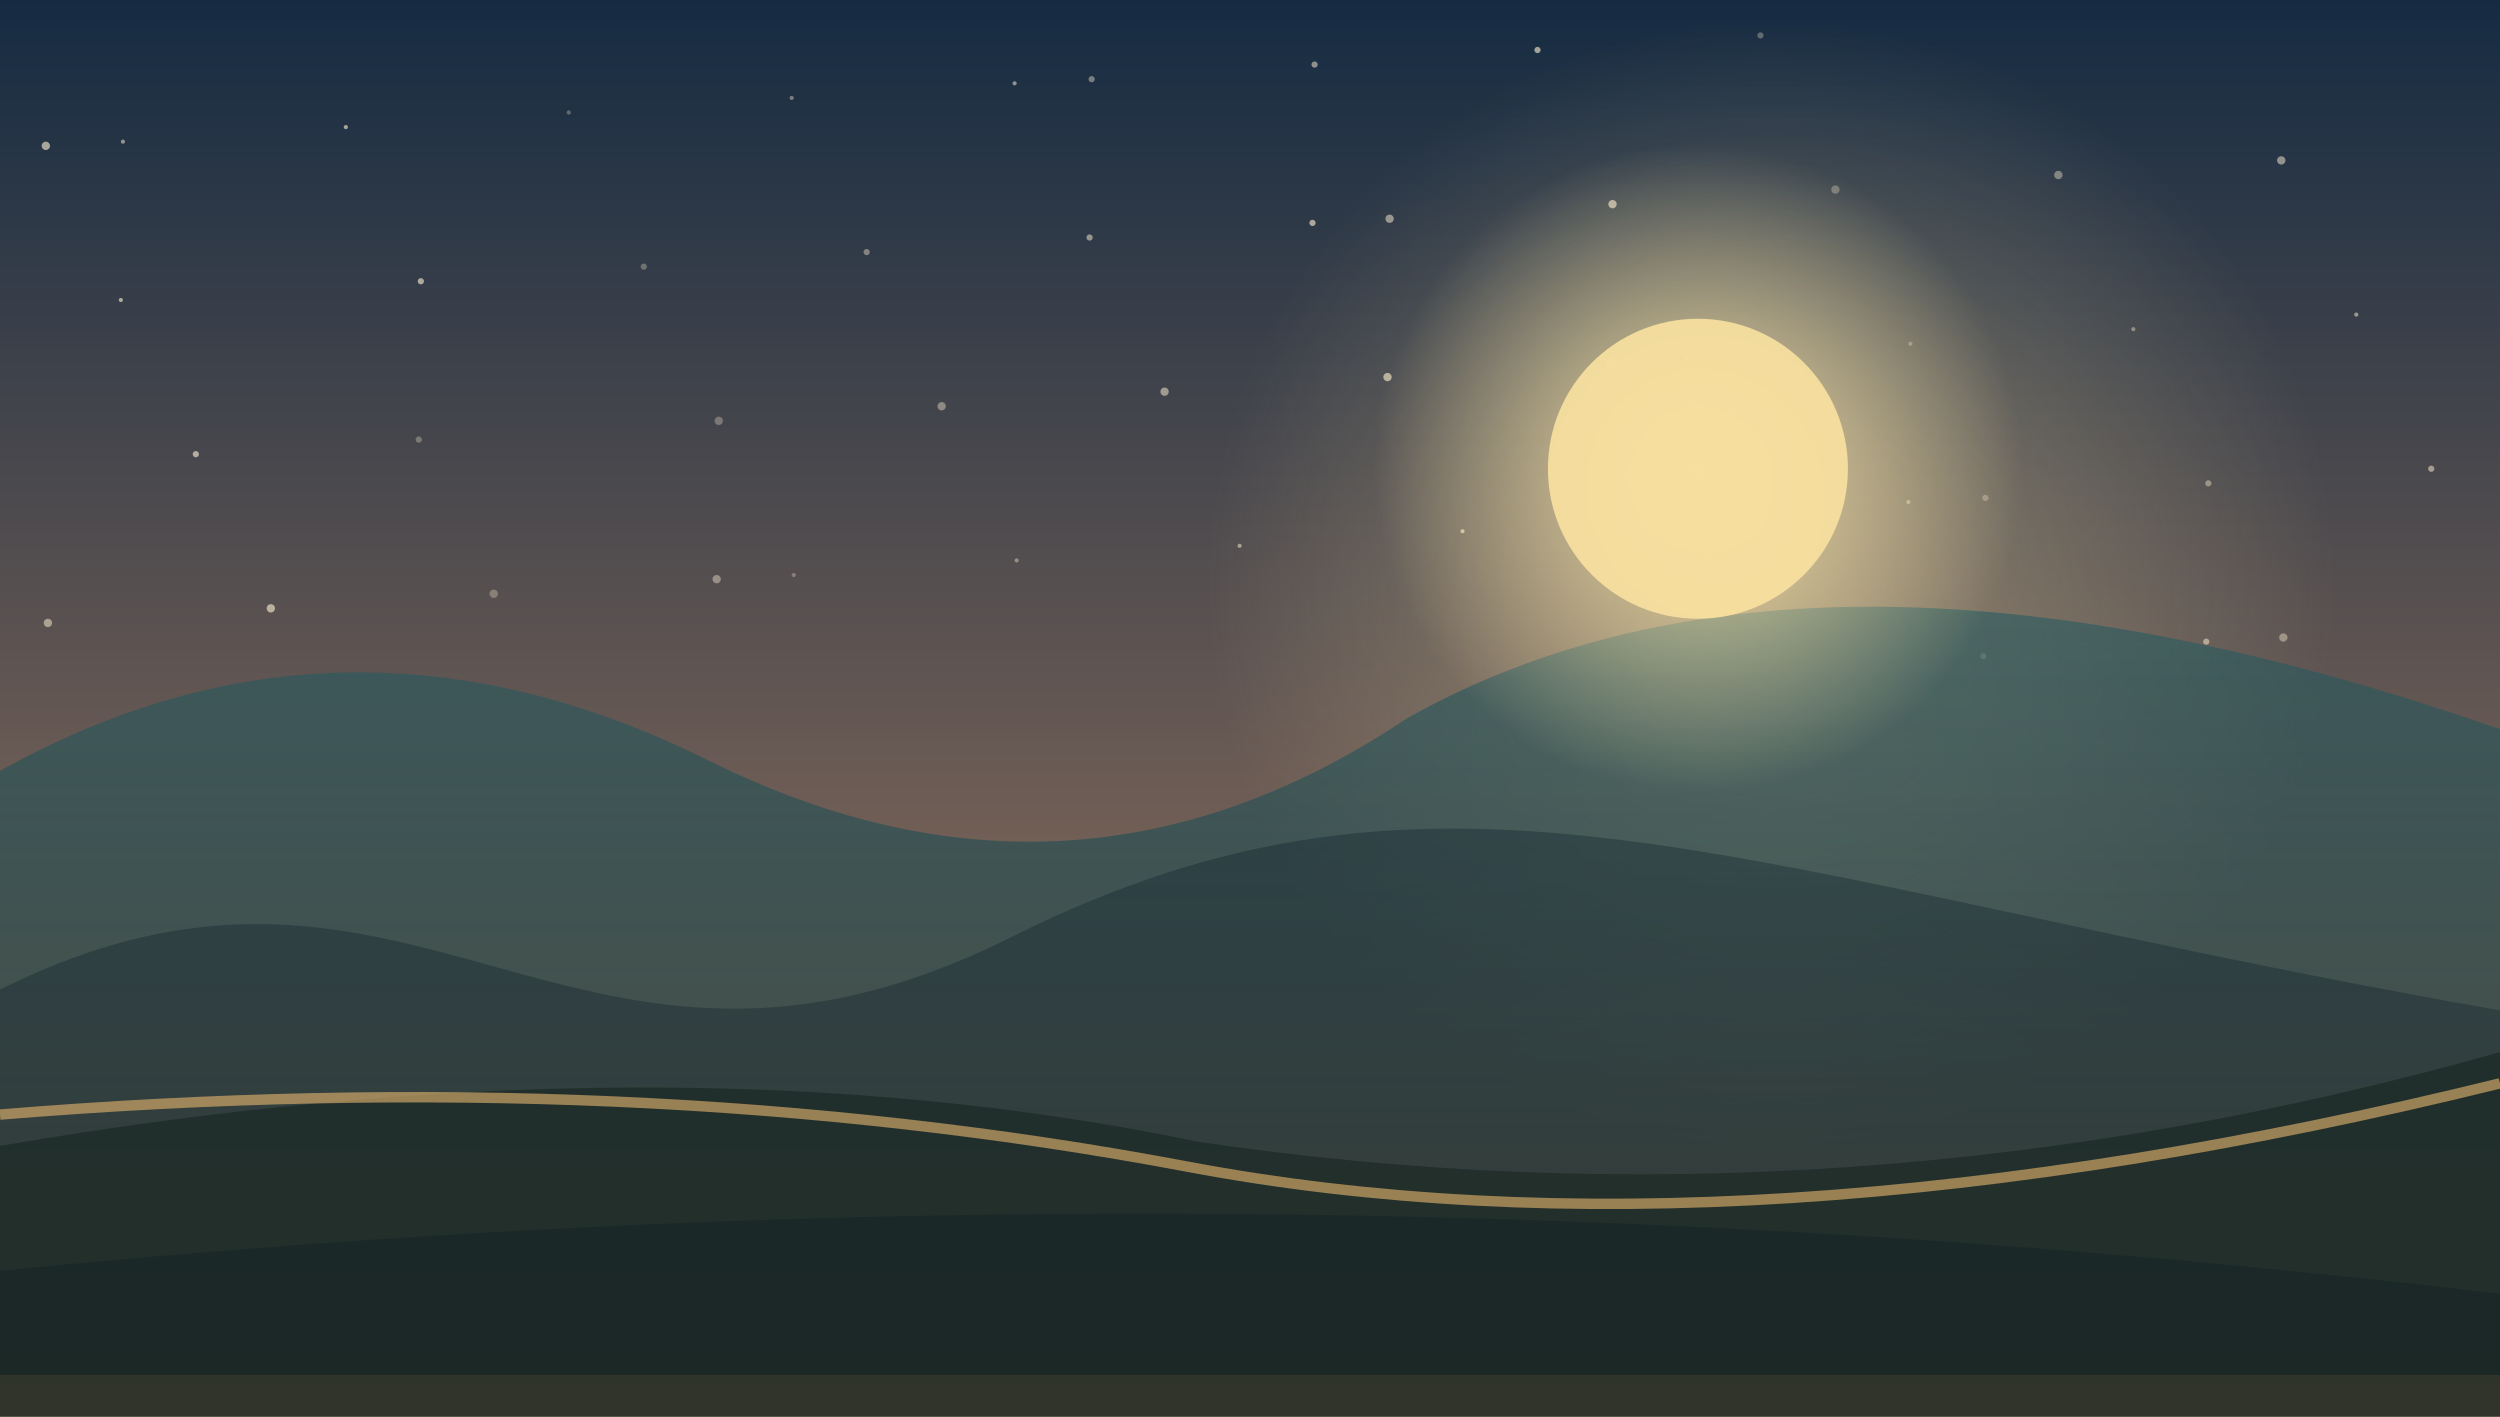
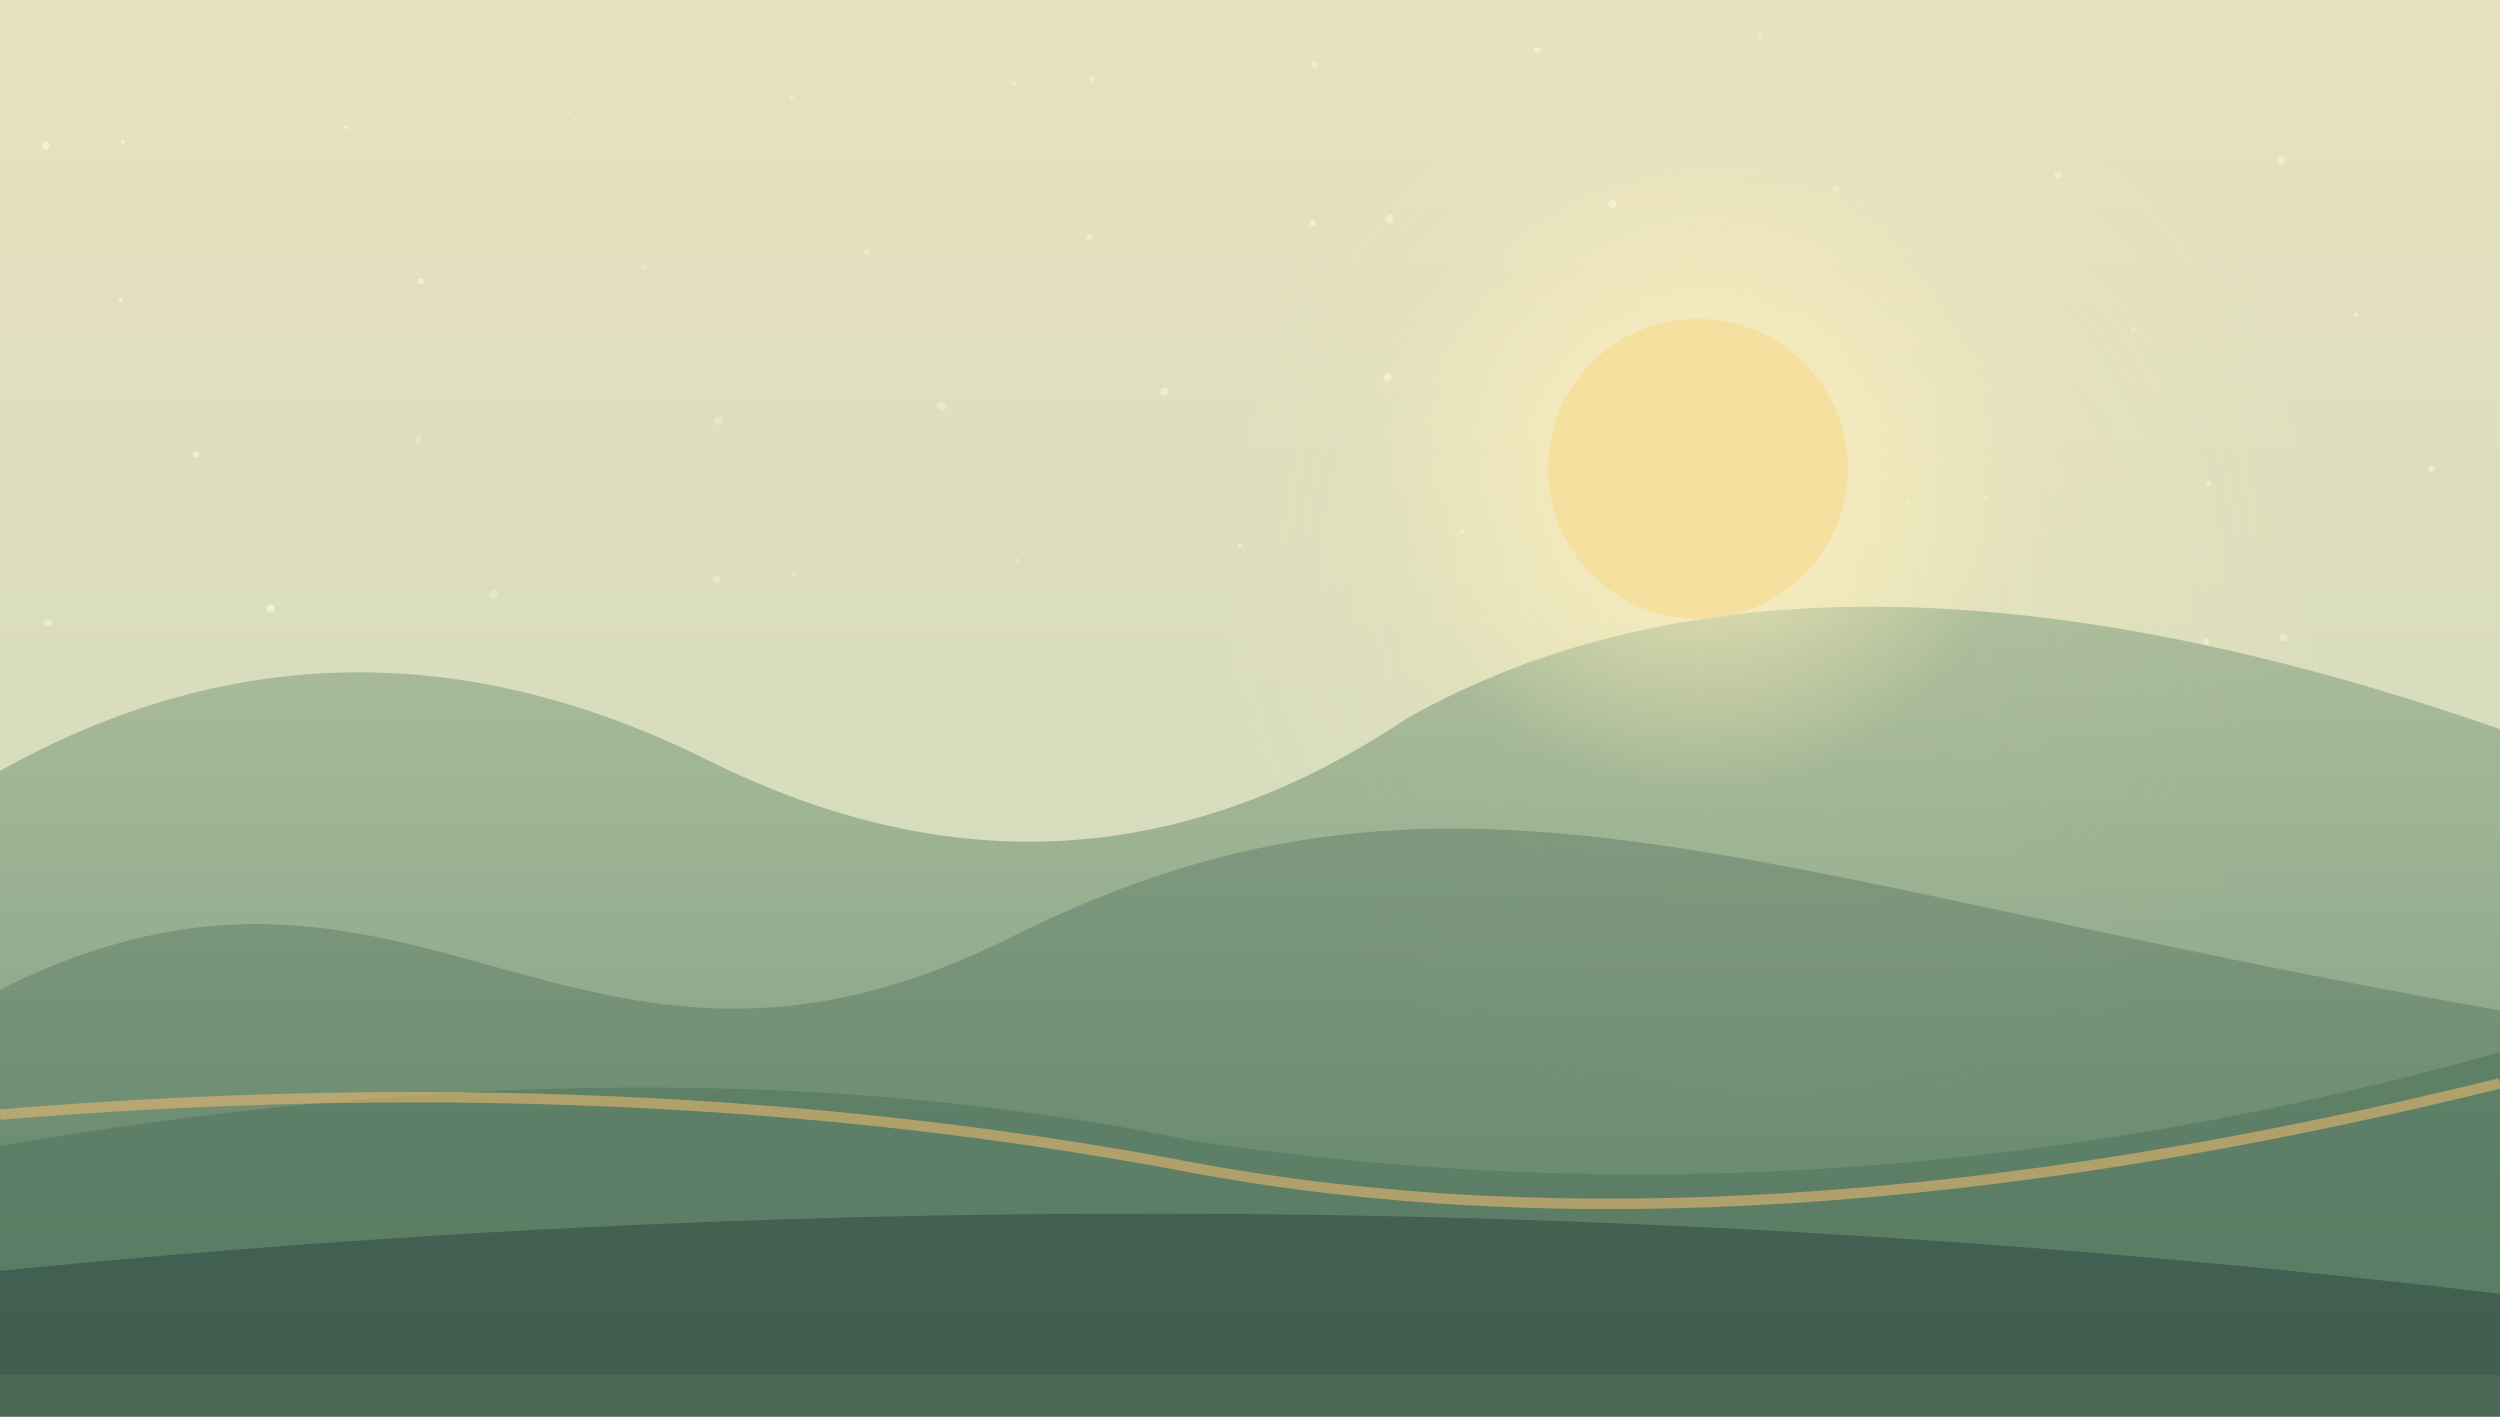
<svg xmlns="http://www.w3.org/2000/svg" viewBox="0 0 1200 680" role="img" aria-label="Symbolic artwork depicting light">
  <defs>
    <linearGradient id="sky" x2="0" y2="1">
-       <stop stop-color="#152b42" />
-       <stop offset=".63" stop-color="#776257" />
-       <stop offset="1" stop-color="#c48d55" />
+       <stop stop-color="#e8e1be" />
+       <stop offset=".63" stop-color="#d5dcbd" />
+       <stop offset="1" stop-color="#b7c89f" />
    </linearGradient>
    <radialGradient id="halo">
-       <stop stop-color="#ffe9ab" stop-opacity=".87" />
-       <stop offset="1" stop-color="#ffe9ab" stop-opacity="0" />
+       <stop stop-color="#fff0bc" stop-opacity=".87" />
+       <stop offset="1" stop-color="#fff0bc" stop-opacity="0" />
    </radialGradient>
    <linearGradient id="ridge" x2="0" y2="1">
-       <stop stop-color="#2d5d61" />
-       <stop offset="1" stop-color="#102b32" />
+       <stop stop-color="#91ab89" />
+       <stop offset="1" stop-color="#507b62" />
    </linearGradient>
    <linearGradient id="portal" x2="0" y2="1">
-       <stop stop-color="#ffe7b1" />
-       <stop offset="1" stop-color="#a56c57" stop-opacity="0" />
+       <stop stop-color="#f5e9bd" />
+       <stop offset="1" stop-color="#b4b88d" stop-opacity="0" />
    </linearGradient>
  </defs>
  <rect width="1200" height="680" fill="url(#sky)" />
-   <circle cx="381" cy="276" r="1.0" opacity="0.3" fill="#fff1d4" />
-   <circle cx="524" cy="38" r="1.5" opacity="0.4" fill="#fff1d4" />
-   <circle cx="667" cy="105" r="2.0" opacity="0.5" fill="#fff1d4" />
-   <circle cx="810" cy="172" r="1.0" opacity="0.6" fill="#fff1d4" />
-   <circle cx="953" cy="239" r="1.5" opacity="0.3" fill="#fff1d4" />
-   <circle cx="1096" cy="306" r="2.0" opacity="0.4" fill="#fff1d4" />
-   <circle cx="59" cy="68" r="1.0" opacity="0.5" fill="#fff1d4" />
-   <circle cx="202" cy="135" r="1.5" opacity="0.6" fill="#fff1d4" />
-   <circle cx="345" cy="202" r="2.0" opacity="0.3" fill="#fff1d4" />
-   <circle cx="488" cy="269" r="1.0" opacity="0.4" fill="#fff1d4" />
-   <circle cx="631" cy="31" r="1.5" opacity="0.5" fill="#fff1d4" />
-   <circle cx="774" cy="98" r="2.0" opacity="0.6" fill="#fff1d4" />
-   <circle cx="917" cy="165" r="1.0" opacity="0.3" fill="#fff1d4" />
-   <circle cx="1060" cy="232" r="1.5" opacity="0.4" fill="#fff1d4" />
-   <circle cx="23" cy="299" r="2.0" opacity="0.5" fill="#fff1d4" />
-   <circle cx="166" cy="61" r="1.0" opacity="0.6" fill="#fff1d4" />
-   <circle cx="309" cy="128" r="1.5" opacity="0.3" fill="#fff1d4" />
-   <circle cx="452" cy="195" r="2.0" opacity="0.4" fill="#fff1d4" />
-   <circle cx="595" cy="262" r="1.0" opacity="0.5" fill="#fff1d4" />
-   <circle cx="738" cy="24" r="1.5" opacity="0.6" fill="#fff1d4" />
-   <circle cx="881" cy="91" r="2.0" opacity="0.3" fill="#fff1d4" />
-   <circle cx="1024" cy="158" r="1.0" opacity="0.4" fill="#fff1d4" />
-   <circle cx="1167" cy="225" r="1.5" opacity="0.5" fill="#fff1d4" />
-   <circle cx="130" cy="292" r="2.0" opacity="0.6" fill="#fff1d4" />
-   <circle cx="273" cy="54" r="1.0" opacity="0.3" fill="#fff1d4" />
-   <circle cx="416" cy="121" r="1.5" opacity="0.4" fill="#fff1d4" />
-   <circle cx="559" cy="188" r="2.0" opacity="0.5" fill="#fff1d4" />
-   <circle cx="702" cy="255" r="1.0" opacity="0.6" fill="#fff1d4" />
-   <circle cx="845" cy="17" r="1.5" opacity="0.3" fill="#fff1d4" />
-   <circle cx="988" cy="84" r="2.0" opacity="0.4" fill="#fff1d4" />
-   <circle cx="1131" cy="151" r="1.0" opacity="0.5" fill="#fff1d4" />
-   <circle cx="94" cy="218" r="1.5" opacity="0.6" fill="#fff1d4" />
-   <circle cx="237" cy="285" r="2.0" opacity="0.3" fill="#fff1d4" />
-   <circle cx="380" cy="47" r="1.0" opacity="0.4" fill="#fff1d4" />
-   <circle cx="523" cy="114" r="1.5" opacity="0.5" fill="#fff1d4" />
-   <circle cx="666" cy="181" r="2.0" opacity="0.6" fill="#fff1d4" />
-   <circle cx="809" cy="248" r="1.0" opacity="0.3" fill="#fff1d4" />
-   <circle cx="952" cy="315" r="1.5" opacity="0.4" fill="#fff1d4" />
-   <circle cx="1095" cy="77" r="2.0" opacity="0.5" fill="#fff1d4" />
-   <circle cx="58" cy="144" r="1.0" opacity="0.6" fill="#fff1d4" />
-   <circle cx="201" cy="211" r="1.5" opacity="0.3" fill="#fff1d4" />
-   <circle cx="344" cy="278" r="2.0" opacity="0.4" fill="#fff1d4" />
-   <circle cx="487" cy="40" r="1.0" opacity="0.5" fill="#fff1d4" />
-   <circle cx="630" cy="107" r="1.5" opacity="0.6" fill="#fff1d4" />
-   <circle cx="773" cy="174" r="2.0" opacity="0.3" fill="#fff1d4" />
-   <circle cx="916" cy="241" r="1.0" opacity="0.4" fill="#fff1d4" />
-   <circle cx="1059" cy="308" r="1.5" opacity="0.5" fill="#fff1d4" />
-   <circle cx="22" cy="70" r="2.0" opacity="0.6" fill="#fff1d4" />
+   <circle cx="381" cy="276" r="1.0" opacity="0.3" fill="#fdf7df" />
+   <circle cx="524" cy="38" r="1.5" opacity="0.4" fill="#fdf7df" />
+   <circle cx="667" cy="105" r="2.0" opacity="0.5" fill="#fdf7df" />
+   <circle cx="810" cy="172" r="1.0" opacity="0.6" fill="#fdf7df" />
+   <circle cx="953" cy="239" r="1.5" opacity="0.3" fill="#fdf7df" />
+   <circle cx="1096" cy="306" r="2.0" opacity="0.4" fill="#fdf7df" />
+   <circle cx="59" cy="68" r="1.0" opacity="0.5" fill="#fdf7df" />
+   <circle cx="202" cy="135" r="1.5" opacity="0.6" fill="#fdf7df" />
+   <circle cx="345" cy="202" r="2.0" opacity="0.3" fill="#fdf7df" />
+   <circle cx="488" cy="269" r="1.0" opacity="0.4" fill="#fdf7df" />
+   <circle cx="631" cy="31" r="1.5" opacity="0.5" fill="#fdf7df" />
+   <circle cx="774" cy="98" r="2.0" opacity="0.6" fill="#fdf7df" />
+   <circle cx="917" cy="165" r="1.0" opacity="0.3" fill="#fdf7df" />
+   <circle cx="1060" cy="232" r="1.5" opacity="0.4" fill="#fdf7df" />
+   <circle cx="23" cy="299" r="2.0" opacity="0.5" fill="#fdf7df" />
+   <circle cx="166" cy="61" r="1.0" opacity="0.6" fill="#fdf7df" />
+   <circle cx="309" cy="128" r="1.5" opacity="0.3" fill="#fdf7df" />
+   <circle cx="452" cy="195" r="2.0" opacity="0.4" fill="#fdf7df" />
+   <circle cx="595" cy="262" r="1.0" opacity="0.5" fill="#fdf7df" />
+   <circle cx="738" cy="24" r="1.5" opacity="0.6" fill="#fdf7df" />
+   <circle cx="881" cy="91" r="2.0" opacity="0.3" fill="#fdf7df" />
+   <circle cx="1024" cy="158" r="1.0" opacity="0.4" fill="#fdf7df" />
+   <circle cx="1167" cy="225" r="1.5" opacity="0.5" fill="#fdf7df" />
+   <circle cx="130" cy="292" r="2.0" opacity="0.6" fill="#fdf7df" />
+   <circle cx="273" cy="54" r="1.0" opacity="0.3" fill="#fdf7df" />
+   <circle cx="416" cy="121" r="1.5" opacity="0.4" fill="#fdf7df" />
+   <circle cx="559" cy="188" r="2.0" opacity="0.5" fill="#fdf7df" />
+   <circle cx="702" cy="255" r="1.0" opacity="0.6" fill="#fdf7df" />
+   <circle cx="845" cy="17" r="1.5" opacity="0.3" fill="#fdf7df" />
+   <circle cx="988" cy="84" r="2.0" opacity="0.4" fill="#fdf7df" />
+   <circle cx="1131" cy="151" r="1.0" opacity="0.5" fill="#fdf7df" />
+   <circle cx="94" cy="218" r="1.5" opacity="0.6" fill="#fdf7df" />
+   <circle cx="237" cy="285" r="2.0" opacity="0.3" fill="#fdf7df" />
+   <circle cx="380" cy="47" r="1.0" opacity="0.4" fill="#fdf7df" />
+   <circle cx="523" cy="114" r="1.5" opacity="0.5" fill="#fdf7df" />
+   <circle cx="666" cy="181" r="2.0" opacity="0.6" fill="#fdf7df" />
+   <circle cx="809" cy="248" r="1.0" opacity="0.3" fill="#fdf7df" />
+   <circle cx="952" cy="315" r="1.5" opacity="0.4" fill="#fdf7df" />
+   <circle cx="1095" cy="77" r="2.0" opacity="0.5" fill="#fdf7df" />
+   <circle cx="58" cy="144" r="1.0" opacity="0.6" fill="#fdf7df" />
+   <circle cx="201" cy="211" r="1.5" opacity="0.3" fill="#fdf7df" />
+   <circle cx="344" cy="278" r="2.0" opacity="0.4" fill="#fdf7df" />
+   <circle cx="487" cy="40" r="1.0" opacity="0.5" fill="#fdf7df" />
+   <circle cx="630" cy="107" r="1.5" opacity="0.6" fill="#fdf7df" />
+   <circle cx="773" cy="174" r="2.0" opacity="0.3" fill="#fdf7df" />
+   <circle cx="916" cy="241" r="1.0" opacity="0.4" fill="#fdf7df" />
+   <circle cx="1059" cy="308" r="1.5" opacity="0.5" fill="#fdf7df" />
+   <circle cx="22" cy="70" r="2.0" opacity="0.6" fill="#fdf7df" />
  <circle cx="850" cy="280" r="270" fill="url(#halo)" opacity=".43" />
  <path d="M0 370 Q165 278 340 365 T675 345 Q870 235 1200 350 V660 H0Z" fill="url(#ridge)" opacity=".65" />
-   <path d="M0 475 C200 375 275 555 485 450 S830 420 1200 485 V680 H0Z" fill="#091c26" opacity=".33" />
-   <path d="M0 550 Q320 495 575 548 Q885 594 1200 505 V680 H0Z" fill="#172620" opacity=".61" />
+   <path d="M0 475 C200 375 275 555 485 450 S830 420 1200 485 V680 H0Z" fill="#3d624f" opacity=".33" />
+   <path d="M0 550 Q320 495 575 548 Q885 594 1200 505 V680 H0Z" fill="#52765e" opacity=".61" />
  <circle cx="815" cy="225" r="156" fill="url(#halo)" />
  <circle cx="815" cy="225" r="72" fill="#f6df9e" opacity=".94" />
  <path d="M0 535 Q305 510 570 560 T1200 520" stroke="#e8b86e" stroke-width="5" fill="none" opacity=".6" />
  <path d="M0 610 Q600 550 1200 621 V680 H0Z" fill="#061820" opacity=".29" />
</svg>
